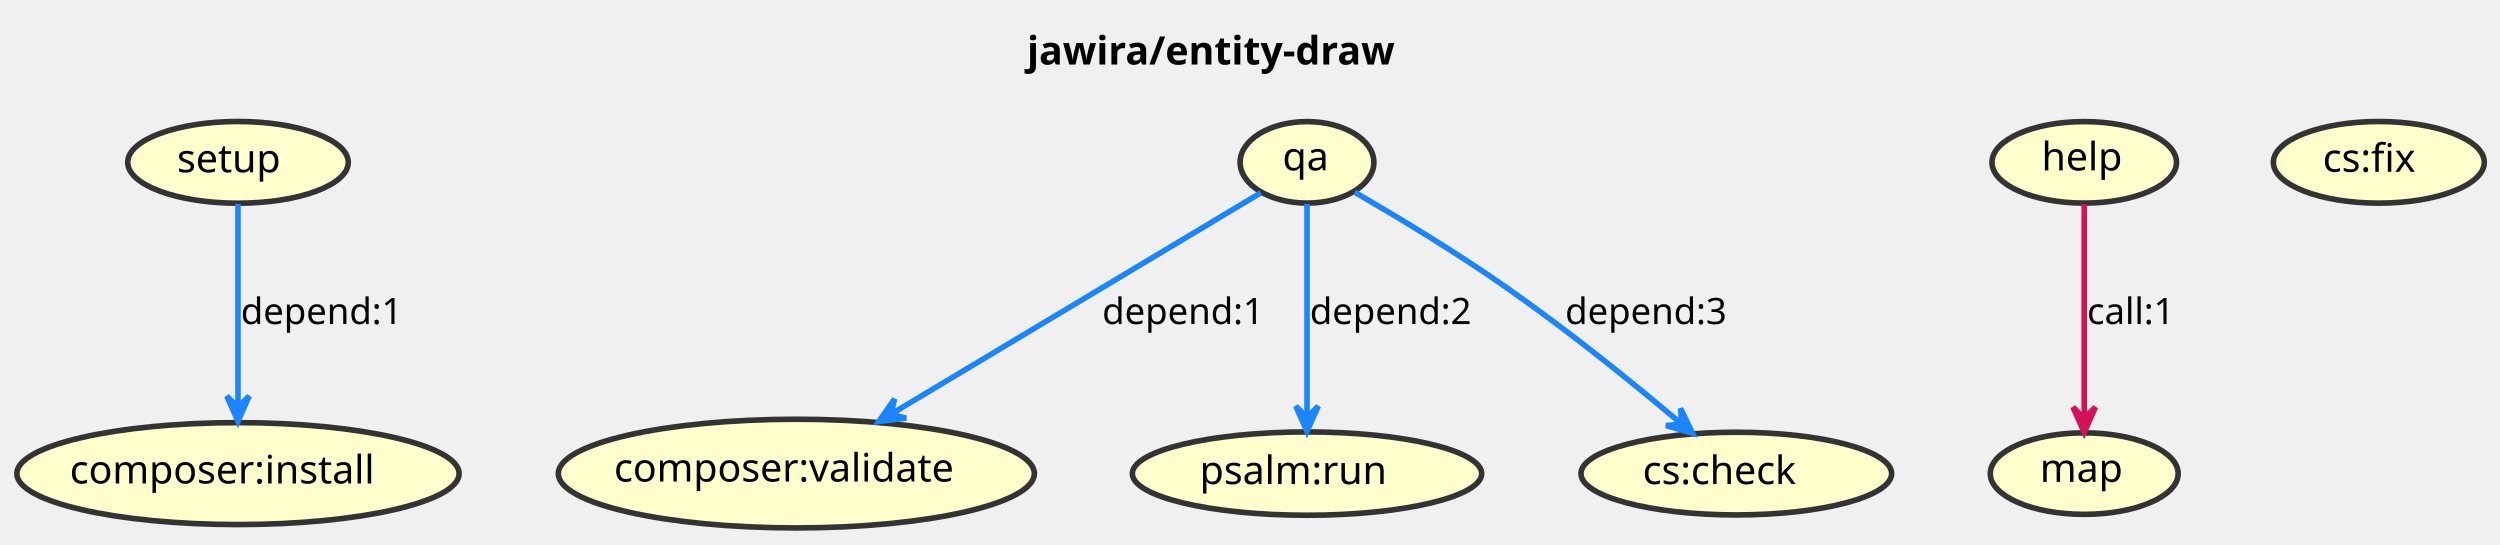
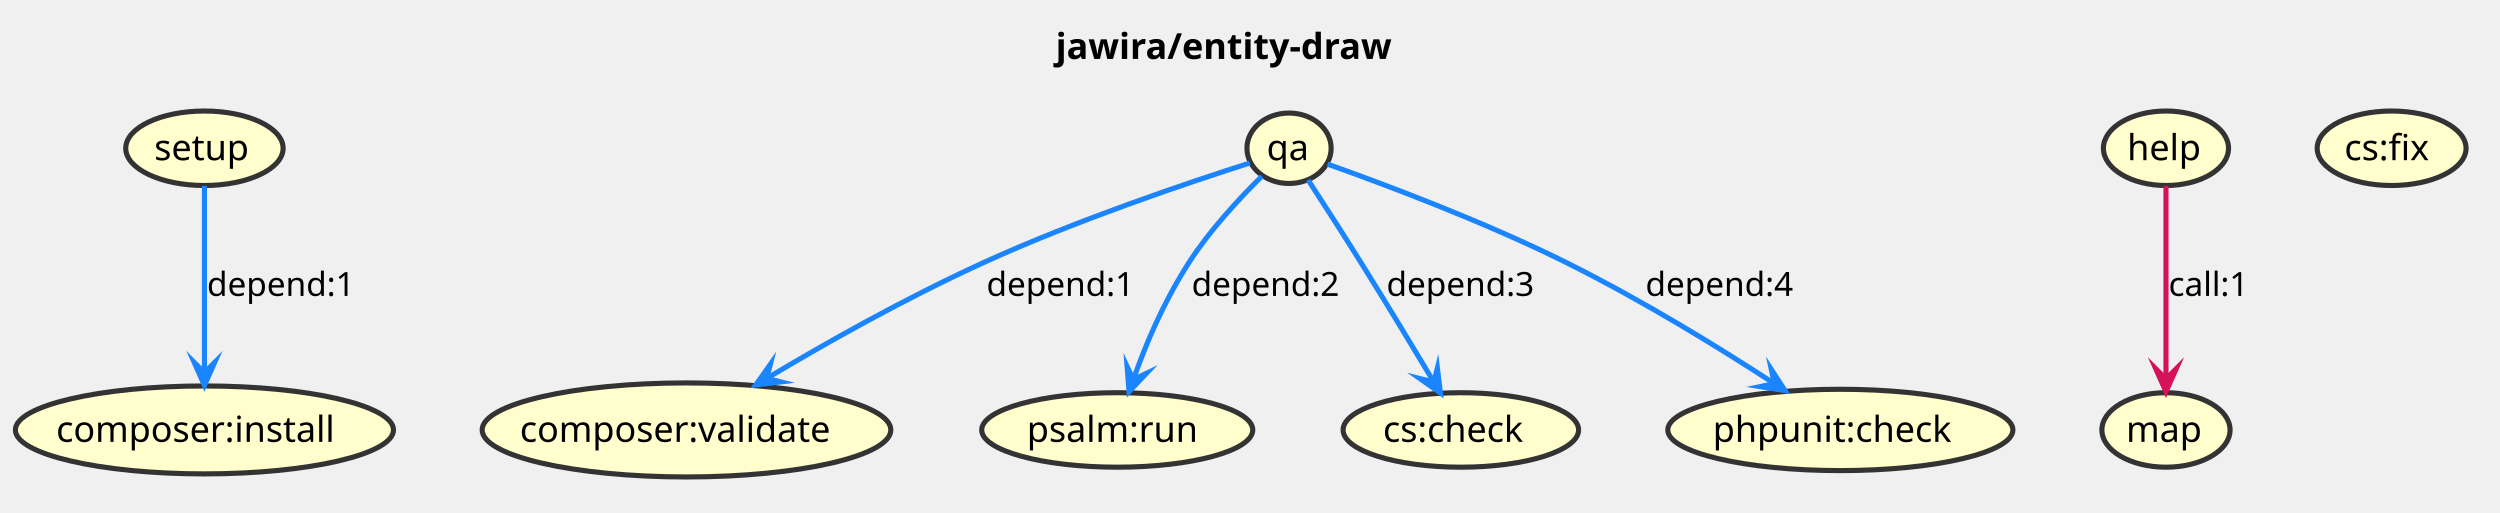
- <svg xmlns="http://www.w3.org/2000/svg" contentStyleType="text/css" data-diagram-type="DESCRIPTION" height="194px" preserveAspectRatio="none" style="width:891px;height:194px;background:#FFFFFF;" version="1.1" viewBox="0 0 891 194" width="891px" zoomAndPan="magnify">
+ <svg xmlns="http://www.w3.org/2000/svg" version="1.1" data-diagram-type="DESCRIPTION" style="width:975px;height:200px;background:#FFFFFF;" width="975px" height="200px" viewBox="0 0 975 200" zoomAndPan="magnify" preserveAspectRatio="none" contentStyleType="text/css">
  <defs />
  <g>
-     <text fill="#000000" font-family="sans-serif" font-size="14" font-weight="bold" lengthAdjust="spacing" textLength="145.332" x="366.035" y="22.995">jawira/entity-draw</text>
-     <g id="elem_setup">
-       <ellipse cx="84.822" cy="57.862" fill="#FFFECC" rx="39.302" ry="14.565" style="stroke:#333333;stroke-width:2;" />
-       <text fill="#000000" font-family="sans-serif" font-size="14" lengthAdjust="spacing" textLength="39.156" x="63.083" y="61.397">setup</text>
+     <g class="title" data-source-line="1">
+       <text x="411.714" y="22.995" fill="#000000" font-size="14" lengthAdjust="spacing" textLength="145.332" font-weight="700" font-family="sans-serif">jawira/entity-draw</text>
    </g>
-     <g id="elem_composer:install">
-       <ellipse cx="84.817" cy="168.79" fill="#FFFECC" rx="78.817" ry="18.163" style="stroke:#333333;stroke-width:2;" />
-       <text fill="#000000" font-family="sans-serif" font-size="14" lengthAdjust="spacing" textLength="115.637" x="24.875" y="172.302">composer:install</text>
+     <g class="entity" data-qualified-name="setup" id="ent0001" data-source-line="16">
+       <ellipse cx="79.728" cy="57.821" rx="30.688" ry="14.524" fill="#FFFECC" style="stroke:#333333;stroke-width:2;" />
+       <text x="60.15" y="62.469" fill="#000000" font-size="14" lengthAdjust="spacing" textLength="39.156" font-family="sans-serif">setup</text>
    </g>
-     <g id="elem_qa">
-       <ellipse cx="465.815" cy="57.861" fill="#FFFECC" rx="23.835" ry="14.524" style="stroke:#333333;stroke-width:2;" />
-       <text fill="#000000" font-family="sans-serif" font-size="14" lengthAdjust="spacing" textLength="17.466" x="457.083" y="60.707">qa</text>
+     <g class="entity" data-qualified-name="composer.install" id="ent0002" data-source-line="16">
+       <ellipse cx="79.731" cy="167.673" rx="73.731" ry="17.146" fill="#FFFECC" style="stroke:#333333;stroke-width:2;" />
+       <text x="21.913" y="172.321" fill="#000000" font-size="14" lengthAdjust="spacing" textLength="115.637" font-family="sans-serif">composer:install</text>
    </g>
-     <g id="elem_composer:validate">
-       <ellipse cx="283.815" cy="168.784" fill="#FFFECC" rx="84.835" ry="19.367" style="stroke:#333333;stroke-width:2;" />
-       <text fill="#000000" font-family="sans-serif" font-size="14" lengthAdjust="spacing" textLength="129.944" x="218.843" y="171.631">composer:validate</text>
+     <g class="entity" data-qualified-name="qa" id="ent0004" data-source-line="17">
+       <ellipse cx="502.727" cy="57.82" rx="16.417" ry="13.733" fill="#FFFECC" style="stroke:#333333;stroke-width:2;" />
+       <text x="493.994" y="62.469" fill="#000000" font-size="14" lengthAdjust="spacing" textLength="17.466" font-family="sans-serif">qa</text>
    </g>
-     <g id="elem_psalm:run">
-       <ellipse cx="465.82" cy="168.787" fill="#FFFECC" rx="62.25" ry="14.85" style="stroke:#333333;stroke-width:2;" />
-       <text fill="#000000" font-family="sans-serif" font-size="14" lengthAdjust="spacing" textLength="70.506" x="427.567" y="172.534">psalm:run</text>
+     <g class="entity" data-qualified-name="composer.validate" id="ent0005" data-source-line="17">
+       <ellipse cx="267.73" cy="167.675" rx="79.69" ry="18.338" fill="#FFFECC" style="stroke:#333333;stroke-width:2;" />
+       <text x="202.757" y="172.323" fill="#000000" font-size="14" lengthAdjust="spacing" textLength="129.944" font-family="sans-serif">composer:validate</text>
    </g>
-     <g id="elem_cs:check">
-       <ellipse cx="618.82" cy="168.785" fill="#FFFECC" rx="55.36" ry="14.738" style="stroke:#333333;stroke-width:2;" />
-       <text fill="#000000" font-family="sans-serif" font-size="14" lengthAdjust="spacing" textLength="60.696" x="585.472" y="172.532">cs:check</text>
+     <g class="entity" data-qualified-name="psalm.run" id="ent0007" data-source-line="18">
+       <ellipse cx="435.725" cy="167.68" rx="52.855" ry="14.524" fill="#FFFECC" style="stroke:#333333;stroke-width:2;" />
+       <text x="400.472" y="172.329" fill="#000000" font-size="14" lengthAdjust="spacing" textLength="70.506" font-family="sans-serif">psalm:run</text>
    </g>
-     <g id="elem_help">
-       <ellipse cx="742.824" cy="57.861" fill="#FFFECC" rx="32.885" ry="14.524" style="stroke:#333333;stroke-width:2;" />
-       <text fill="#000000" font-family="sans-serif" font-size="14" lengthAdjust="spacing" textLength="30.263" x="727.612" y="60.739">help</text>
+     <g class="entity" data-qualified-name="cs.check" id="ent0009" data-source-line="19">
+       <ellipse cx="569.729" cy="167.68" rx="45.919" ry="14.524" fill="#FFFECC" style="stroke:#333333;stroke-width:2;" />
+       <text x="539.381" y="172.329" fill="#000000" font-size="14" lengthAdjust="spacing" textLength="60.696" font-family="sans-serif">cs:check</text>
    </g>
-     <g id="elem_map">
-       <ellipse cx="742.821" cy="168.791" fill="#FFFECC" rx="33.481" ry="14.524" style="stroke:#333333;stroke-width:2;" />
-       <text fill="#000000" font-family="sans-serif" font-size="14" lengthAdjust="spacing" textLength="31.104" x="727.014" y="171.734">map</text>
+     <g class="entity" data-qualified-name="phpunit.check" id="ent0011" data-source-line="20">
+       <ellipse cx="717.735" cy="167.676" rx="67.295" ry="15.859" fill="#FFFECC" style="stroke:#333333;stroke-width:2;" />
+       <text x="667.996" y="172.324" fill="#000000" font-size="14" lengthAdjust="spacing" textLength="99.477" font-family="sans-serif">phpunit:check</text>
    </g>
-     <g id="elem_cs:fix">
-       <ellipse cx="847.816" cy="57.854" fill="#FFFECC" rx="37.586" ry="14.547" style="stroke:#333333;stroke-width:2;" />
-       <text fill="#000000" font-family="sans-serif" font-size="14" lengthAdjust="spacing" textLength="36.812" x="827.845" y="61.223">cs:fix</text>
+     <g class="entity" data-qualified-name="help" id="ent0013" data-source-line="21">
+       <ellipse cx="844.729" cy="57.821" rx="24.399" ry="14.524" fill="#FFFECC" style="stroke:#333333;stroke-width:2;" />
+       <text x="829.598" y="62.469" fill="#000000" font-size="14" lengthAdjust="spacing" textLength="30.263" font-family="sans-serif">help</text>
    </g>
-     <g id="link_setup_composer:install">
-       <path d="M84.82,72.657 C84.82,92.347 84.82,122.527 84.82,144.147 " fill="#FFFFFF" fill-opacity="0" id="setup-to-composer:install" style="stroke:#1A85FF;stroke-width:2;" />
-       <polygon fill="#1A85FF" points="84.82,150.147,88.82,141.147,84.82,145.147,80.82,141.147,84.82,150.147" style="stroke:#1A85FF;stroke-width:2;" />
-       <text fill="#000000" font-family="sans-serif" font-size="13" lengthAdjust="spacing" textLength="61.642" x="85.82" y="115.494">depend:1</text>
+     <g class="entity" data-qualified-name="map" id="ent0014" data-source-line="21">
+       <ellipse cx="844.734" cy="167.68" rx="24.994" ry="14.524" fill="#FFFECC" style="stroke:#333333;stroke-width:2;" />
+       <text x="829.182" y="172.329" fill="#000000" font-size="14" lengthAdjust="spacing" textLength="31.104" font-family="sans-serif">map</text>
    </g>
-     <g id="link_qa_composer:validate">
-       <path d="M449.35,68.717 C418.54,87.157 357.008,123.985 318.338,147.135 " fill="#FFFFFF" fill-opacity="0" id="qa-to-composer:validate" style="stroke:#1A85FF;stroke-width:2;" />
-       <polygon fill="#1A85FF" points="313.19,150.217,322.967,149.026,317.48,147.649,318.857,142.162,313.19,150.217" style="stroke:#1A85FF;stroke-width:2;" />
-       <text fill="#000000" font-family="sans-serif" font-size="13" lengthAdjust="spacing" textLength="61.642" x="392.82" y="115.494">depend:1</text>
+     <g class="entity" data-qualified-name="cs.fix" id="ent0016" data-source-line="29">
+       <ellipse cx="932.73" cy="57.821" rx="29.03" ry="14.524" fill="#FFFECC" style="stroke:#333333;stroke-width:2;" />
+       <text x="914.324" y="62.469" fill="#000000" font-size="14" lengthAdjust="spacing" textLength="36.812" font-family="sans-serif">cs:fix</text>
    </g>
-     <g id="link_qa_psalm:run">
-       <path d="M465.82,72.657 C465.82,93.497 465.82,126.787 465.82,147.757 " fill="#FFFFFF" fill-opacity="0" id="qa-to-psalm:run" style="stroke:#1A85FF;stroke-width:2;" />
-       <polygon fill="#1A85FF" points="465.82,153.757,469.82,144.757,465.82,148.757,461.82,144.757,465.82,153.757" style="stroke:#1A85FF;stroke-width:2;" />
-       <text fill="#000000" font-family="sans-serif" font-size="13" lengthAdjust="spacing" textLength="61.642" x="466.82" y="115.494">depend:2</text>
+     <g class="link" data-entity-1="ent0001" data-entity-2="ent0002" id="lnk3" data-source-line="16" data-link-type="dependency">
+       <path d="M79.73,72.477 C79.73,92.317 79.73,124.057 79.73,145.317" style="stroke:#1A85FF;stroke-width:2;" fill="none" id="setup-to-composer:install" />
+       <polygon points="79.73,150.317,83.73,141.317,79.73,145.317,75.73,141.317,79.73,150.317" fill="#1A85FF" style="stroke:#1A85FF;stroke-width:2;stroke-linejoin:miter;stroke-miterlimit:10;" />
+       <text x="80.73" y="115.404" fill="#000000" font-size="13" lengthAdjust="spacing" textLength="61.642" font-family="sans-serif">depend:1</text>
    </g>
-     <g id="link_qa_cs:check">
-       <path d="M482.83,68.507 C497.45,76.977 518.94,89.887 536.82,102.427 C560.81,119.257 582.474,136.898 598.654,150.548 " fill="#FFFFFF" fill-opacity="0" id="qa-to-cs:check" style="stroke:#1A85FF;stroke-width:2;" />
-       <polygon fill="#1A85FF" points="603.24,154.417,598.94,145.556,599.418,151.193,593.782,151.671,603.24,154.417" style="stroke:#1A85FF;stroke-width:2;" />
-       <text fill="#000000" font-family="sans-serif" font-size="13" lengthAdjust="spacing" textLength="61.642" x="557.82" y="115.494">depend:3</text>
+     <g class="link" data-entity-1="ent0004" data-entity-2="ent0005" id="lnk6" data-source-line="17" data-link-type="dependency">
+       <path d="M487.4,63.577 C464.44,70.887 419.95,85.797 383.73,102.337 C352.31,116.697 322.185,133.756 299.055,147.546" style="stroke:#1A85FF;stroke-width:2;" fill="none" id="qa-to-composer:validate" />
+       <polygon points="294.76,150.107,304.539,148.934,299.055,147.546,300.442,142.062,294.76,150.107" fill="#1A85FF" style="stroke:#1A85FF;stroke-width:2;stroke-linejoin:miter;stroke-miterlimit:10;" />
+       <text x="384.73" y="115.404" fill="#000000" font-size="13" lengthAdjust="spacing" textLength="61.642" font-family="sans-serif">depend:1</text>
    </g>
-     <g id="link_help_map">
-       <path d="M742.82,72.657 C742.82,93.607 742.82,127.217 742.82,148.107 " fill="#FFFFFF" fill-opacity="0" id="help-to-map" style="stroke:#D41159;stroke-width:2;" />
-       <polygon fill="#D41159" points="742.82,154.107,746.82,145.107,742.82,149.107,738.82,145.107,742.82,154.107" style="stroke:#D41159;stroke-width:2;" />
-       <text fill="#000000" font-family="sans-serif" font-size="13" lengthAdjust="spacing" textLength="34.988" x="743.82" y="115.494">call:1</text>
+     <g class="link" data-entity-1="ent0004" data-entity-2="ent0007" id="lnk8" data-source-line="18" data-link-type="dependency">
+       <path d="M492.09,68.777 C483.61,77.127 471.84,89.707 463.73,102.337 C453.34,118.537 446.78,134.534 442,148.024" style="stroke:#1A85FF;stroke-width:2;" fill="none" id="qa-to-psalm:run" />
+       <polygon points="440.33,152.737,447.106,145.59,442,148.024,439.566,142.918,440.33,152.737" fill="#1A85FF" style="stroke:#1A85FF;stroke-width:2;stroke-linejoin:miter;stroke-miterlimit:10;" />
+       <text x="464.73" y="115.404" fill="#000000" font-size="13" lengthAdjust="spacing" textLength="61.642" font-family="sans-serif">depend:2</text>
+     </g>
+     <g class="link" data-entity-1="ent0004" data-entity-2="ent0009" id="lnk10" data-source-line="19" data-link-type="dependency">
+       <path d="M510.18,70.217 C515.87,78.967 523.88,91.367 530.73,102.337 C541.66,119.847 551.394,135.956 559.204,149.016" style="stroke:#1A85FF;stroke-width:2;" fill="none" id="qa-to-cs:check" />
+       <polygon points="561.77,153.307,560.584,143.53,559.204,149.016,553.718,147.636,561.77,153.307" fill="#1A85FF" style="stroke:#1A85FF;stroke-width:2;stroke-linejoin:miter;stroke-miterlimit:10;" />
+       <text x="540.73" y="115.404" fill="#000000" font-size="13" lengthAdjust="spacing" textLength="61.642" font-family="sans-serif">depend:3</text>
+     </g>
+     <g class="link" data-entity-1="ent0004" data-entity-2="ent0011" id="lnk12" data-source-line="20" data-link-type="dependency">
+       <path d="M517.73,64.007 C538.89,71.517 578.52,86.297 610.73,102.337 C641.39,117.617 670.768,135.811 691.978,149.601" style="stroke:#1A85FF;stroke-width:2;" fill="none" id="qa-to-phpunit:check" />
+       <polygon points="696.17,152.327,690.805,144.068,691.978,149.601,686.444,150.775,696.17,152.327" fill="#1A85FF" style="stroke:#1A85FF;stroke-width:2;stroke-linejoin:miter;stroke-miterlimit:10;" />
+       <text x="641.73" y="115.404" fill="#000000" font-size="13" lengthAdjust="spacing" textLength="61.642" font-family="sans-serif">depend:4</text>
+     </g>
+     <g class="link" data-entity-1="ent0013" data-entity-2="ent0014" id="lnk15" data-source-line="21" data-link-type="dependency">
+       <path d="M844.73,72.477 C844.73,93.117 844.73,127.017 844.73,147.787" style="stroke:#D41159;stroke-width:2;" fill="none" id="help-to-map" />
+       <polygon points="844.73,152.787,848.73,143.787,844.73,147.787,840.73,143.787,844.73,152.787" fill="#D41159" style="stroke:#D41159;stroke-width:2;stroke-linejoin:miter;stroke-miterlimit:10;" />
+       <text x="845.73" y="115.404" fill="#000000" font-size="13" lengthAdjust="spacing" textLength="34.988" font-family="sans-serif">call:1</text>
    </g>
  </g>
</svg>
